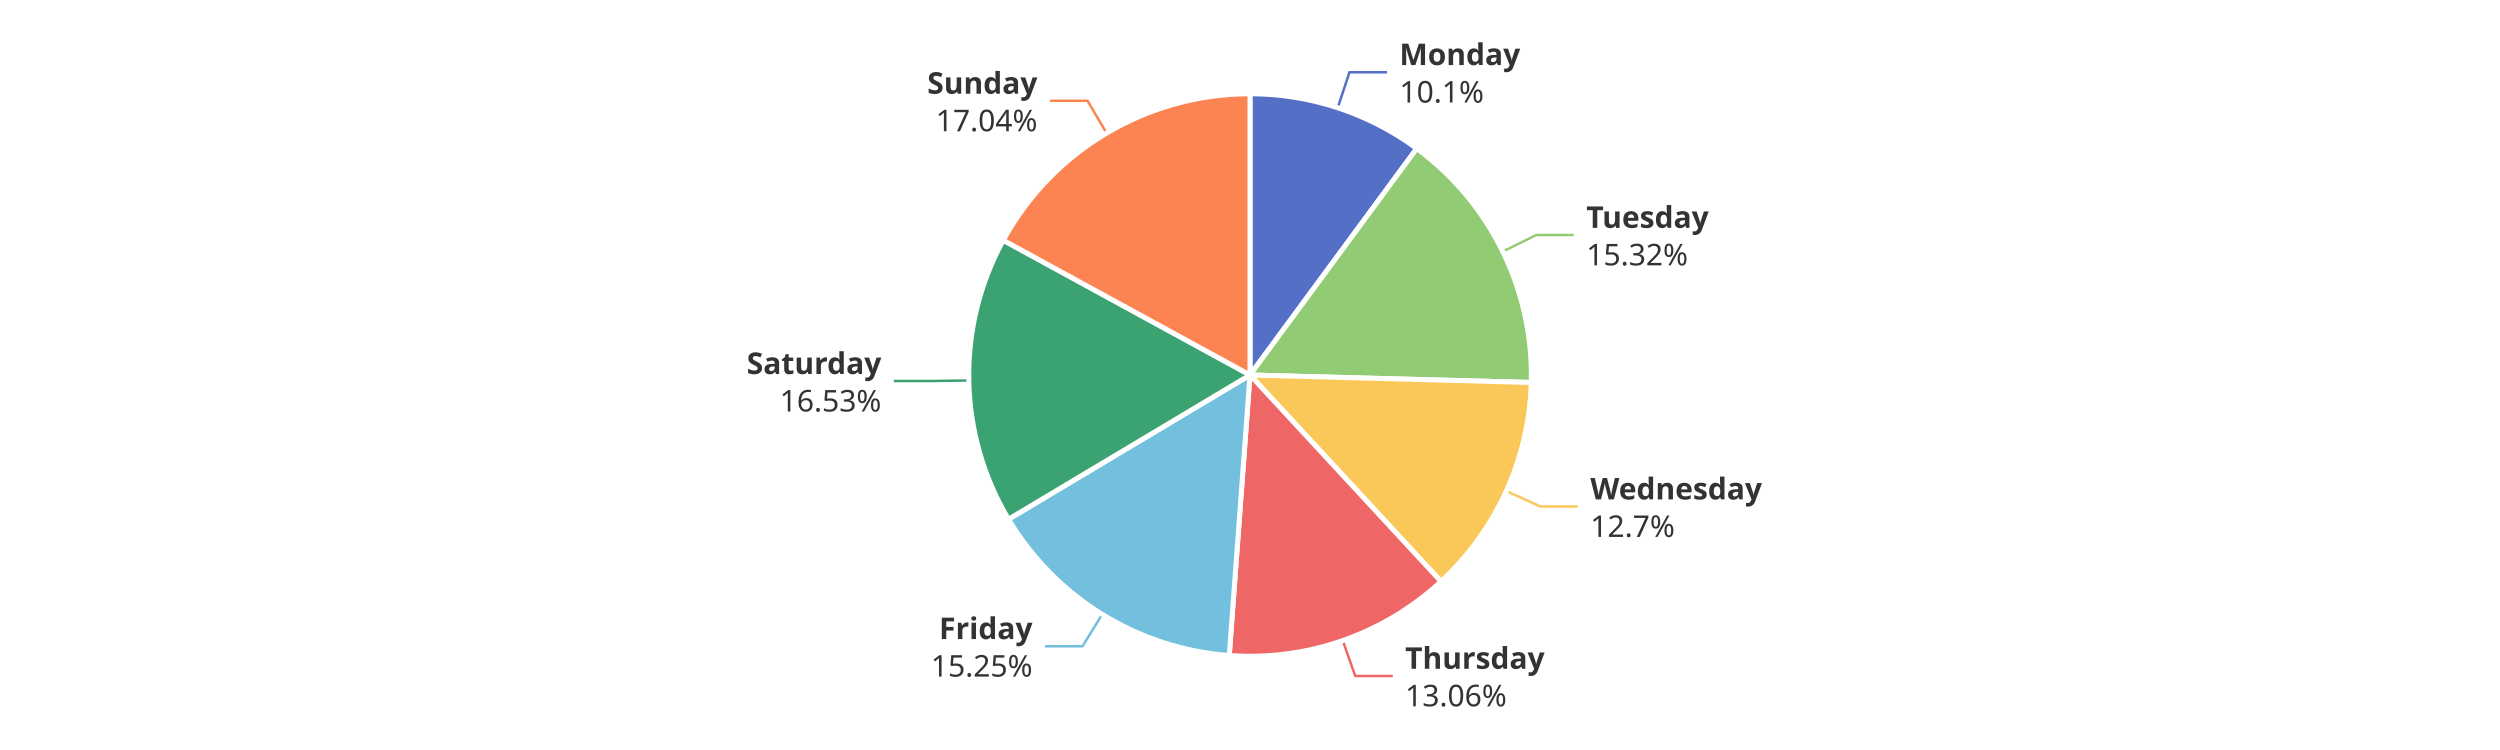
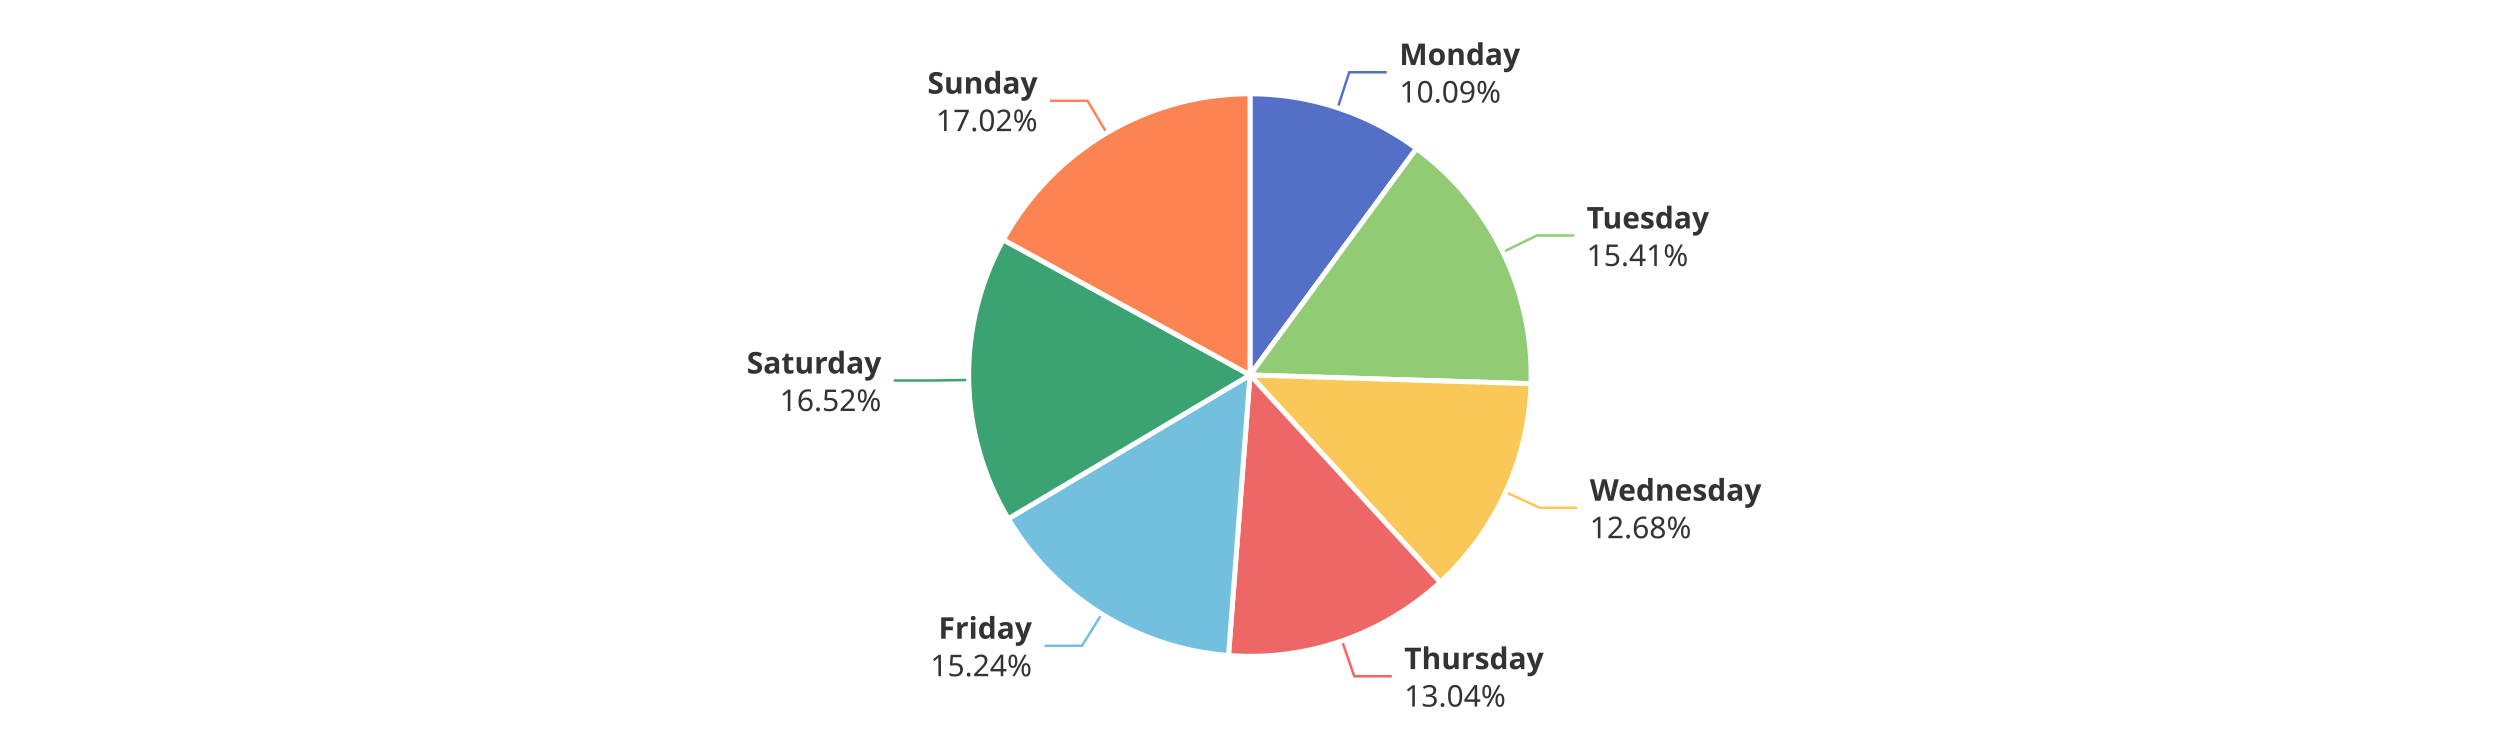
<svg xmlns="http://www.w3.org/2000/svg" width="1000" height="300" version="1.1" baseProfile="full" viewBox="0 0 1000 300">
  <rect width="1000" height="300" x="0" y="0" id="0" fill="#ffffff" />
-   <polyline points="535.1 43.1 539.8 28.9 554.8 28.9" fill="none" stroke="#5470c6" />
-   <polyline points="601.1 100.6 614.5 94 629.5 94" fill="none" stroke="#91cc75" />
-   <polyline points="602.5 196.4 616.1 202.6 631.1 202.6" fill="none" stroke="#fac858" />
-   <polyline points="537.1 256.2 542.1 270.4 557.1 270.4" fill="none" stroke="#ee6666" />
-   <polyline points="440.9 245.7 433 258.5 418 258.5" fill="none" stroke="#73c0de" />
-   <polyline points="387.5 152.2 372.5 152.4 357.5 152.4" fill="none" stroke="#3ba272" />
-   <polyline points="442.6 53.2 435 40.3 420 40.3" fill="none" stroke="#fc8452" />
-   <path d="M500 37.5A112.5 112.5 0 0 1 566.7 59.4L500 150Z" fill="#5470c6" stroke="#fff" stroke-width="2" stroke-linejoin="round" />
-   <path d="M566.7 59.4A112.5 112.5 0 0 1 612.5 153L500 150Z" fill="#91cc75" stroke="#fff" stroke-width="2" stroke-linejoin="round" />
-   <path d="M612.5 153A112.5 112.5 0 0 1 576.4 232.6L500 150Z" fill="#fac858" stroke="#fff" stroke-width="2" stroke-linejoin="round" />
-   <path d="M576.4 232.6A112.5 112.5 0 0 1 491.7 262.2L500 150Z" fill="#ee6666" stroke="#fff" stroke-width="2" stroke-linejoin="round" />
-   <path d="M491.7 262.2A112.5 112.5 0 0 1 403.4 207.7L500 150Z" fill="#73c0de" stroke="#fff" stroke-width="2" stroke-linejoin="round" />
-   <path d="M403.4 207.7A112.5 112.5 0 0 1 401.3 96.1L500 150Z" fill="#3ba272" stroke="#fff" stroke-width="2" stroke-linejoin="round" />
-   <path d="M401.3 96.1A112.5 112.5 0 0 1 500 37.5L500 150Z" fill="#fc8452" stroke="#fff" stroke-width="2" stroke-linejoin="round" />
-   <path d="M0 -15l42.8 0l0 30l-42.8 0Z" transform="translate(559.7804 28.8647)" fill="none" />
-   <text dominant-baseline="central" text-anchor="start" style="font-size:12px;font-family:sans-serif;font-weight:bold;" y="-7.5" transform="translate(559.7804 28.8647)" fill="#333" stroke="rgb(255,255,255)" stroke-width="2" paint-order="stroke" stroke-miterlimit="2">Monday</text>
-   <text dominant-baseline="central" text-anchor="start" style="font-size:12px;font-family:sans-serif;" y="7.5" transform="translate(559.7804 28.8647)" fill="#333" stroke="rgb(255,255,255)" stroke-width="2" paint-order="stroke" stroke-miterlimit="2">10.1%</text>
-   <path d="M0 -15l46.2 0l0 30l-46.2 0Z" transform="translate(634.5337 93.9797)" fill="none" />
-   <text dominant-baseline="central" text-anchor="start" style="font-size:12px;font-family:sans-serif;font-weight:bold;" y="-7.5" transform="translate(634.5337 93.9797)" fill="#333" stroke="rgb(255,255,255)" stroke-width="2" paint-order="stroke" stroke-miterlimit="2">Tuesday</text>
-   <text dominant-baseline="central" text-anchor="start" style="font-size:12px;font-family:sans-serif;" y="7.5" transform="translate(634.5337 93.9797)" fill="#333" stroke="rgb(255,255,255)" stroke-width="2" paint-order="stroke" stroke-miterlimit="2">15.32%</text>
-   <path d="M0 -15l63.6 0l0 30l-63.6 0Z" transform="translate(636.1379 202.6141)" fill="none" />
-   <text dominant-baseline="central" text-anchor="start" style="font-size:12px;font-family:sans-serif;font-weight:bold;" y="-7.5" transform="translate(636.1379 202.6141)" fill="#333" stroke="rgb(255,255,255)" stroke-width="2" paint-order="stroke" stroke-miterlimit="2">Wednesday</text>
-   <text dominant-baseline="central" text-anchor="start" style="font-size:12px;font-family:sans-serif;" y="7.5" transform="translate(636.1379 202.6141)" fill="#333" stroke="rgb(255,255,255)" stroke-width="2" paint-order="stroke" stroke-miterlimit="2">12.7%</text>
-   <path d="M0 -15l50.2 0l0 30l-50.2 0Z" transform="translate(562.0566 270.364)" fill="none" />
-   <text dominant-baseline="central" text-anchor="start" style="font-size:12px;font-family:sans-serif;font-weight:bold;" y="-7.5" transform="translate(562.0566 270.364)" fill="#333" stroke="rgb(255,255,255)" stroke-width="2" paint-order="stroke" stroke-miterlimit="2">Thursday</text>
-   <text dominant-baseline="central" text-anchor="start" style="font-size:12px;font-family:sans-serif;" y="7.5" transform="translate(562.0566 270.364)" fill="#333" stroke="rgb(255,255,255)" stroke-width="2" paint-order="stroke" stroke-miterlimit="2">13.06%</text>
-   <path d="M-40.9 -15l40.9 0l0 30l-40.9 0Z" transform="translate(413.0062 258.4808)" fill="none" />
-   <text dominant-baseline="central" text-anchor="end" style="font-size:12px;font-family:sans-serif;font-weight:bold;" y="-7.5" transform="translate(413.0062 258.4808)" fill="#333" stroke="rgb(255,255,255)" stroke-width="2" paint-order="stroke" stroke-miterlimit="2">Friday</text>
-   <text dominant-baseline="central" text-anchor="end" style="font-size:12px;font-family:sans-serif;" y="7.5" transform="translate(413.0062 258.4808)" fill="#333" stroke="rgb(255,255,255)" stroke-width="2" paint-order="stroke" stroke-miterlimit="2">15.25%</text>
-   <path d="M-48.2 -15l48.2 0l0 30l-48.2 0Z" transform="translate(352.5234 152.4432)" fill="none" />
-   <text dominant-baseline="central" text-anchor="end" style="font-size:12px;font-family:sans-serif;font-weight:bold;" y="-7.5" transform="translate(352.5234 152.4432)" fill="#333" stroke="rgb(255,255,255)" stroke-width="2" paint-order="stroke" stroke-miterlimit="2">Saturday</text>
-   <text dominant-baseline="central" text-anchor="end" style="font-size:12px;font-family:sans-serif;" y="7.5" transform="translate(352.5234 152.4432)" fill="#333" stroke="rgb(255,255,255)" stroke-width="2" paint-order="stroke" stroke-miterlimit="2">16.53%</text>
-   <path d="M-40.9 -15l40.9 0l0 30l-40.9 0Z" transform="translate(414.9594 40.337)" fill="none" />
-   <text dominant-baseline="central" text-anchor="end" style="font-size:12px;font-family:sans-serif;font-weight:bold;" y="-7.5" transform="translate(414.9594 40.337)" fill="#333" stroke="rgb(255,255,255)" stroke-width="2" paint-order="stroke" stroke-miterlimit="2">Sunday</text>
-   <text dominant-baseline="central" text-anchor="end" style="font-size:12px;font-family:sans-serif;" y="7.5" transform="translate(414.9594 40.337)" fill="#333" stroke="rgb(255,255,255)" stroke-width="2" paint-order="stroke" stroke-miterlimit="2">17.04%</text>
+   <polyline points="535.1 43.1 539.7 28.9 554.7 28.9" fill="none" stroke="#5470c6" />
+   <polyline points="601.2 100.8 614.7 94.2 629.7 94.2" fill="none" stroke="#91cc75" />
+   <polyline points="602.3 196.9 615.9 203.1 630.9 203.1" fill="none" stroke="#fac858" />
+   <polyline points="536.8 256.3 541.7 270.5 556.7 270.5" fill="none" stroke="#ee6666" />
+   <polyline points="440.7 245.6 432.8 258.3 417.8 258.3" fill="none" stroke="#73c0de" />
+   <polyline points="387.5 152 372.5 152.2 357.5 152.2" fill="none" stroke="#3ba272" />
+   <polyline points="442.7 53.2 435 40.3 420 40.3" fill="none" stroke="#fc8452" />
+   <path d="M500 37.5A112.5 112.5 0 0 1 566.6 59.4L500 150Z" fill="#5470c6" stroke="#fff" stroke-width="2" stroke-linejoin="round" />
+   <path d="M566.6 59.4A112.5 112.5 0 0 1 612.4 153.5L500 150Z" fill="#91cc75" stroke="#fff" stroke-width="2" stroke-linejoin="round" />
+   <path d="M612.4 153.5A112.5 112.5 0 0 1 576.1 232.9L500 150Z" fill="#fac858" stroke="#fff" stroke-width="2" stroke-linejoin="round" />
+   <path d="M576.1 232.9A112.5 112.5 0 0 1 491.4 262.2L500 150Z" fill="#ee6666" stroke="#fff" stroke-width="2" stroke-linejoin="round" />
+   <path d="M491.4 262.2A112.5 112.5 0 0 1 403.3 207.5L500 150Z" fill="#73c0de" stroke="#fff" stroke-width="2" stroke-linejoin="round" />
+   <path d="M403.3 207.5A112.5 112.5 0 0 1 401.3 95.9L500 150Z" fill="#3ba272" stroke="#fff" stroke-width="2" stroke-linejoin="round" />
+   <path d="M401.3 95.9A112.5 112.5 0 0 1 500 37.5L500 150Z" fill="#fc8452" stroke="#fff" stroke-width="2" stroke-linejoin="round" />
+   <path d="M0 -15l42.8 0l0 30l-42.8 0Z" transform="translate(559.7424 28.8522)" fill="none" />
+   <text dominant-baseline="central" text-anchor="start" style="font-size:12px;font-family:sans-serif;font-weight:bold;" y="-7.5" transform="translate(559.7424 28.8522)" fill="#333" stroke="rgb(255,255,255)" stroke-width="2" paint-order="stroke" stroke-miterlimit="2">Monday</text>
+   <text dominant-baseline="central" text-anchor="start" style="font-size:12px;font-family:sans-serif;" y="7.5" transform="translate(559.7424 28.8522)" fill="#333" stroke="rgb(255,255,255)" stroke-width="2" paint-order="stroke" stroke-miterlimit="2">10.09%</text>
+   <path d="M0 -15l46.2 0l0 30l-46.2 0Z" transform="translate(634.6567 94.2317)" fill="none" />
+   <text dominant-baseline="central" text-anchor="start" style="font-size:12px;font-family:sans-serif;font-weight:bold;" y="-7.5" transform="translate(634.6567 94.2317)" fill="#333" stroke="rgb(255,255,255)" stroke-width="2" paint-order="stroke" stroke-miterlimit="2">Tuesday</text>
+   <text dominant-baseline="central" text-anchor="start" style="font-size:12px;font-family:sans-serif;" y="7.5" transform="translate(634.6567 94.2317)" fill="#333" stroke="rgb(255,255,255)" stroke-width="2" paint-order="stroke" stroke-miterlimit="2">15.41%</text>
+   <path d="M0 -15l63.6 0l0 30l-63.6 0Z" transform="translate(635.9054 203.1244)" fill="none" />
+   <text dominant-baseline="central" text-anchor="start" style="font-size:12px;font-family:sans-serif;font-weight:bold;" y="-7.5" transform="translate(635.9054 203.1244)" fill="#333" stroke="rgb(255,255,255)" stroke-width="2" paint-order="stroke" stroke-miterlimit="2">Wednesday</text>
+   <text dominant-baseline="central" text-anchor="start" style="font-size:12px;font-family:sans-serif;" y="7.5" transform="translate(635.9054 203.1244)" fill="#333" stroke="rgb(255,255,255)" stroke-width="2" paint-order="stroke" stroke-miterlimit="2">12.68%</text>
+   <path d="M0 -15l50.2 0l0 30l-50.2 0Z" transform="translate(561.6782 270.4955)" fill="none" />
+   <text dominant-baseline="central" text-anchor="start" style="font-size:12px;font-family:sans-serif;font-weight:bold;" y="-7.5" transform="translate(561.6782 270.4955)" fill="#333" stroke="rgb(255,255,255)" stroke-width="2" paint-order="stroke" stroke-miterlimit="2">Thursday</text>
+   <text dominant-baseline="central" text-anchor="start" style="font-size:12px;font-family:sans-serif;" y="7.5" transform="translate(561.6782 270.4955)" fill="#333" stroke="rgb(255,255,255)" stroke-width="2" paint-order="stroke" stroke-miterlimit="2">13.04%</text>
+   <path d="M-40.9 -15l40.9 0l0 30l-40.9 0Z" transform="translate(412.7678 258.3332)" fill="none" />
+   <text dominant-baseline="central" text-anchor="end" style="font-size:12px;font-family:sans-serif;font-weight:bold;" y="-7.5" transform="translate(412.7678 258.3332)" fill="#333" stroke="rgb(255,255,255)" stroke-width="2" paint-order="stroke" stroke-miterlimit="2">Friday</text>
+   <text dominant-baseline="central" text-anchor="end" style="font-size:12px;font-family:sans-serif;" y="7.5" transform="translate(412.7678 258.3332)" fill="#333" stroke="rgb(255,255,255)" stroke-width="2" paint-order="stroke" stroke-miterlimit="2">15.24%</text>
+   <path d="M-48.2 -15l48.2 0l0 30l-48.2 0Z" transform="translate(352.5197 152.243)" fill="none" />
+   <text dominant-baseline="central" text-anchor="end" style="font-size:12px;font-family:sans-serif;font-weight:bold;" y="-7.5" transform="translate(352.5197 152.243)" fill="#333" stroke="rgb(255,255,255)" stroke-width="2" paint-order="stroke" stroke-miterlimit="2">Saturday</text>
+   <text dominant-baseline="central" text-anchor="end" style="font-size:12px;font-family:sans-serif;" y="7.5" transform="translate(352.5197 152.243)" fill="#333" stroke="rgb(255,255,255)" stroke-width="2" paint-order="stroke" stroke-miterlimit="2">16.52%</text>
+   <path d="M-40.9 -15l40.9 0l0 30l-40.9 0Z" transform="translate(415.0283 40.2962)" fill="none" />
+   <text dominant-baseline="central" text-anchor="end" style="font-size:12px;font-family:sans-serif;font-weight:bold;" y="-7.5" transform="translate(415.0283 40.2962)" fill="#333" stroke="rgb(255,255,255)" stroke-width="2" paint-order="stroke" stroke-miterlimit="2">Sunday</text>
+   <text dominant-baseline="central" text-anchor="end" style="font-size:12px;font-family:sans-serif;" y="7.5" transform="translate(415.0283 40.2962)" fill="#333" stroke="rgb(255,255,255)" stroke-width="2" paint-order="stroke" stroke-miterlimit="2">17.02%</text>
</svg>
